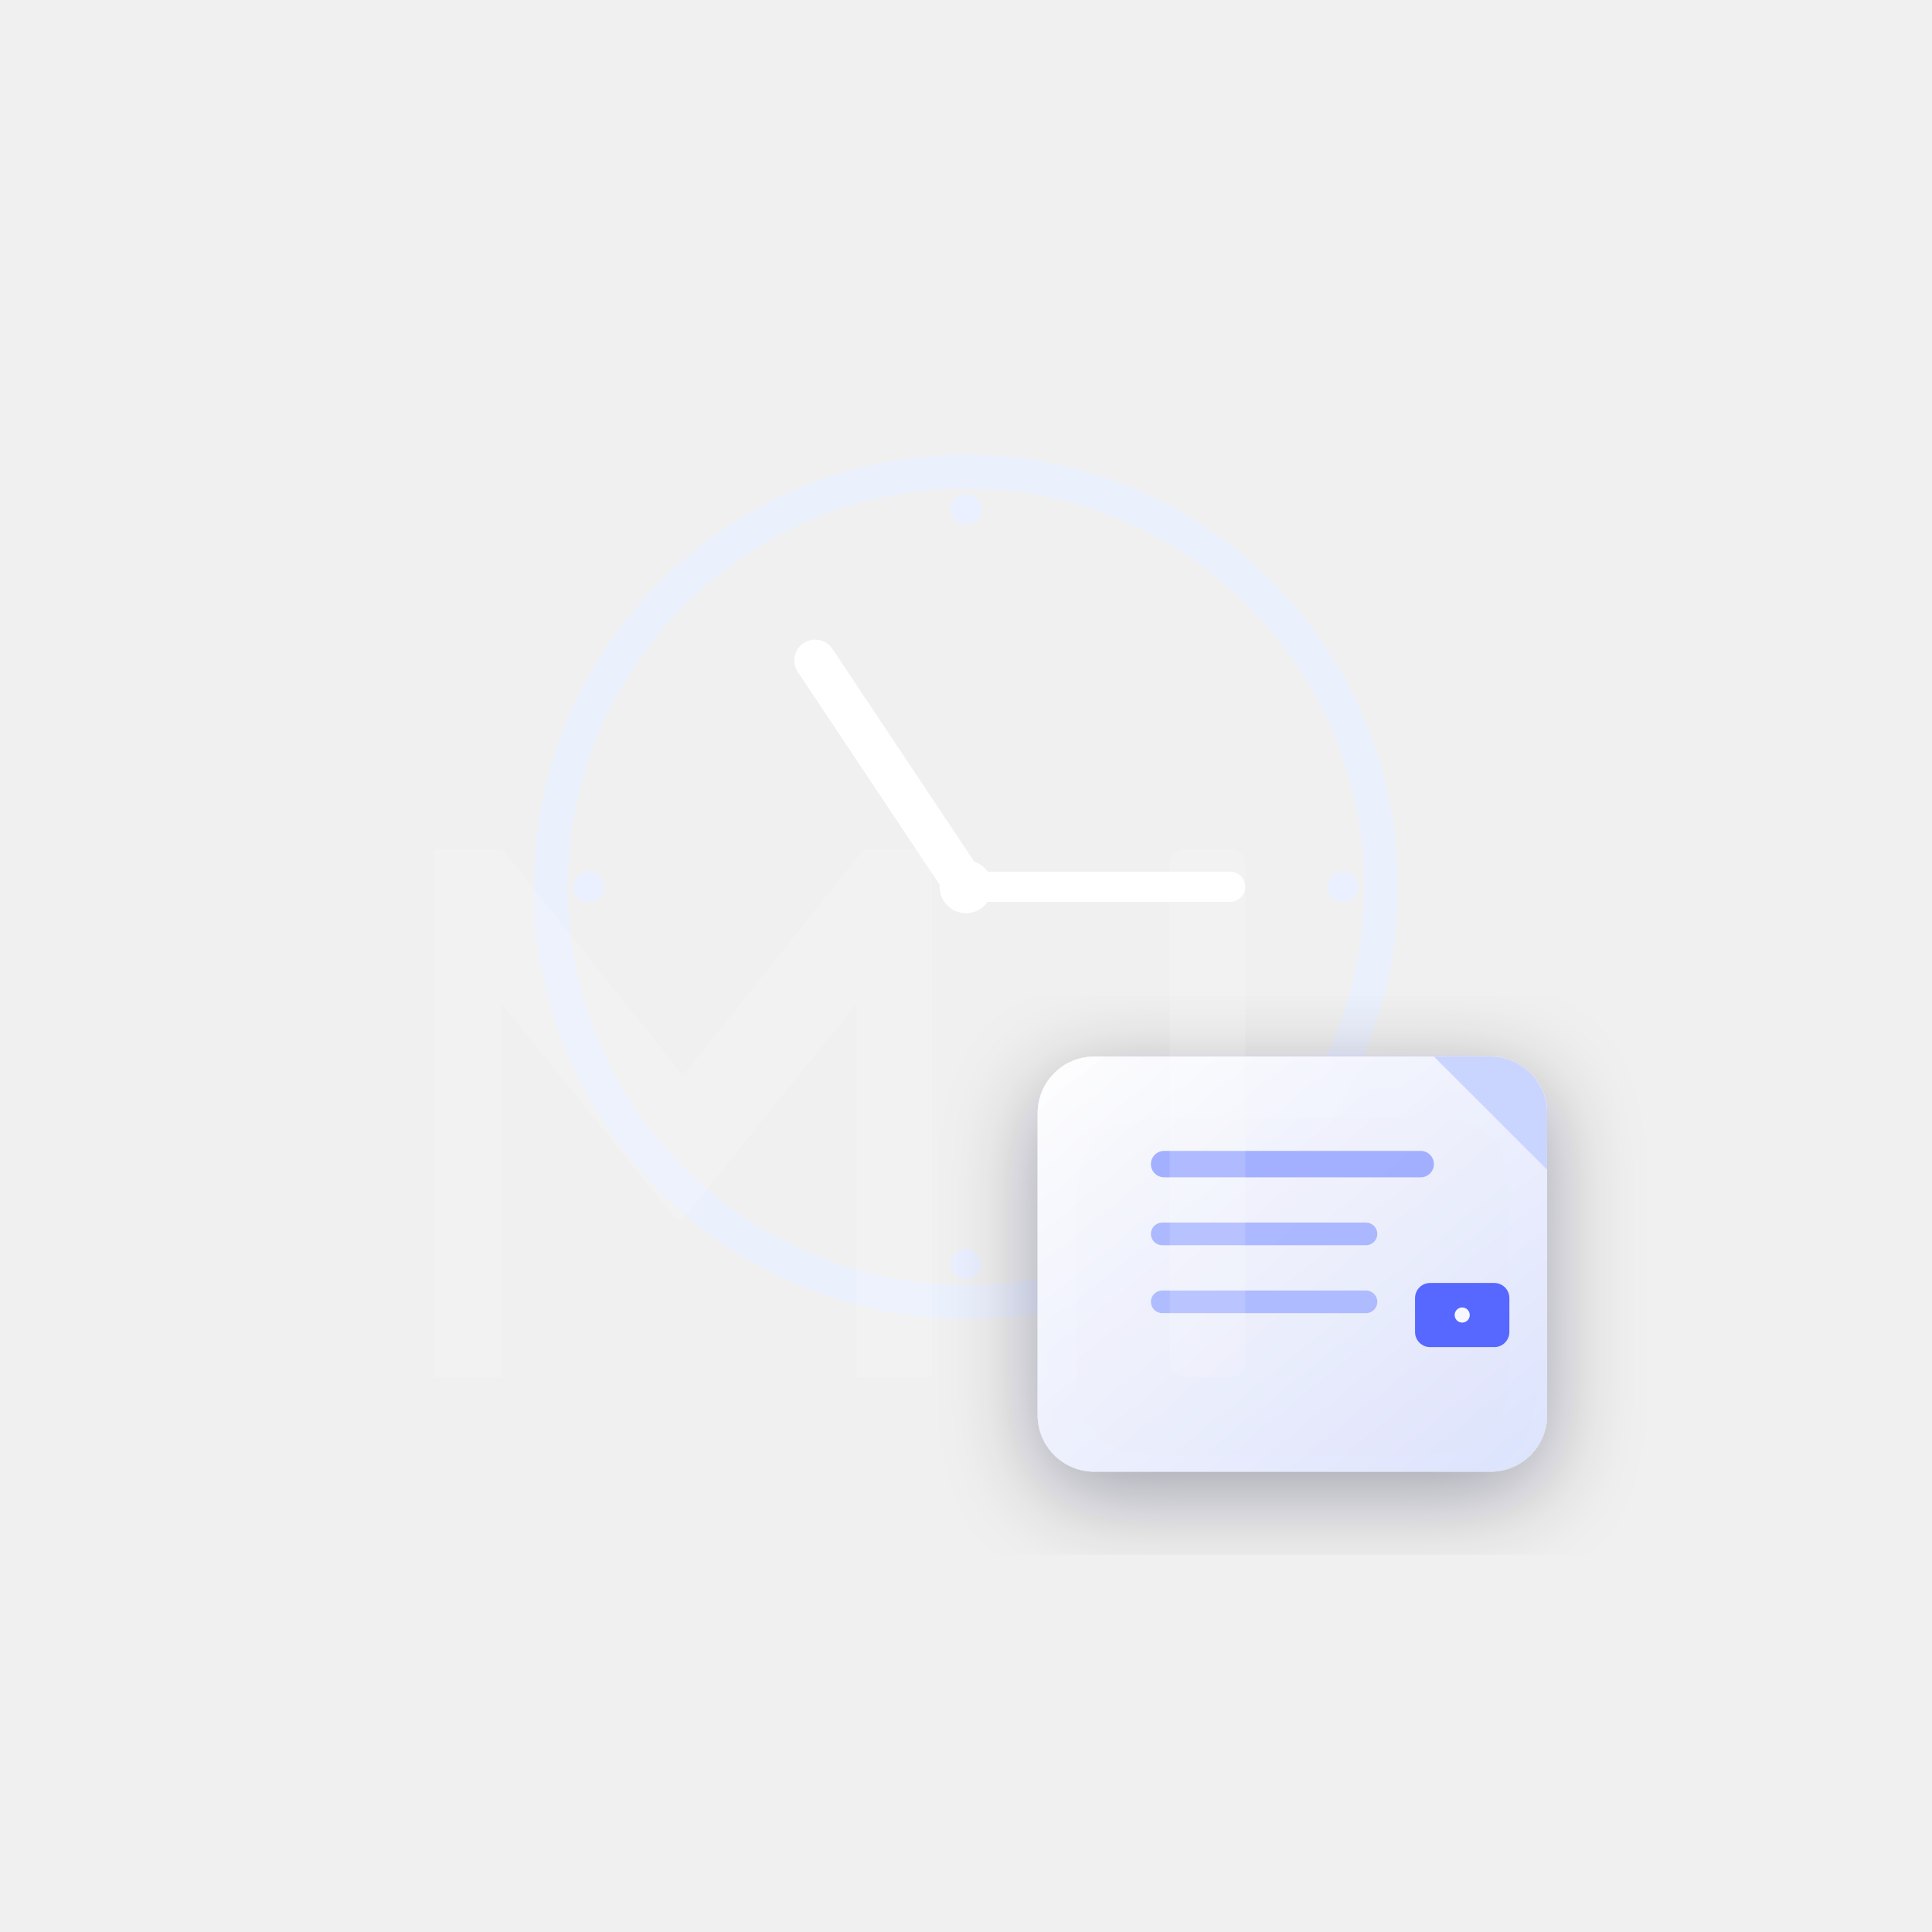
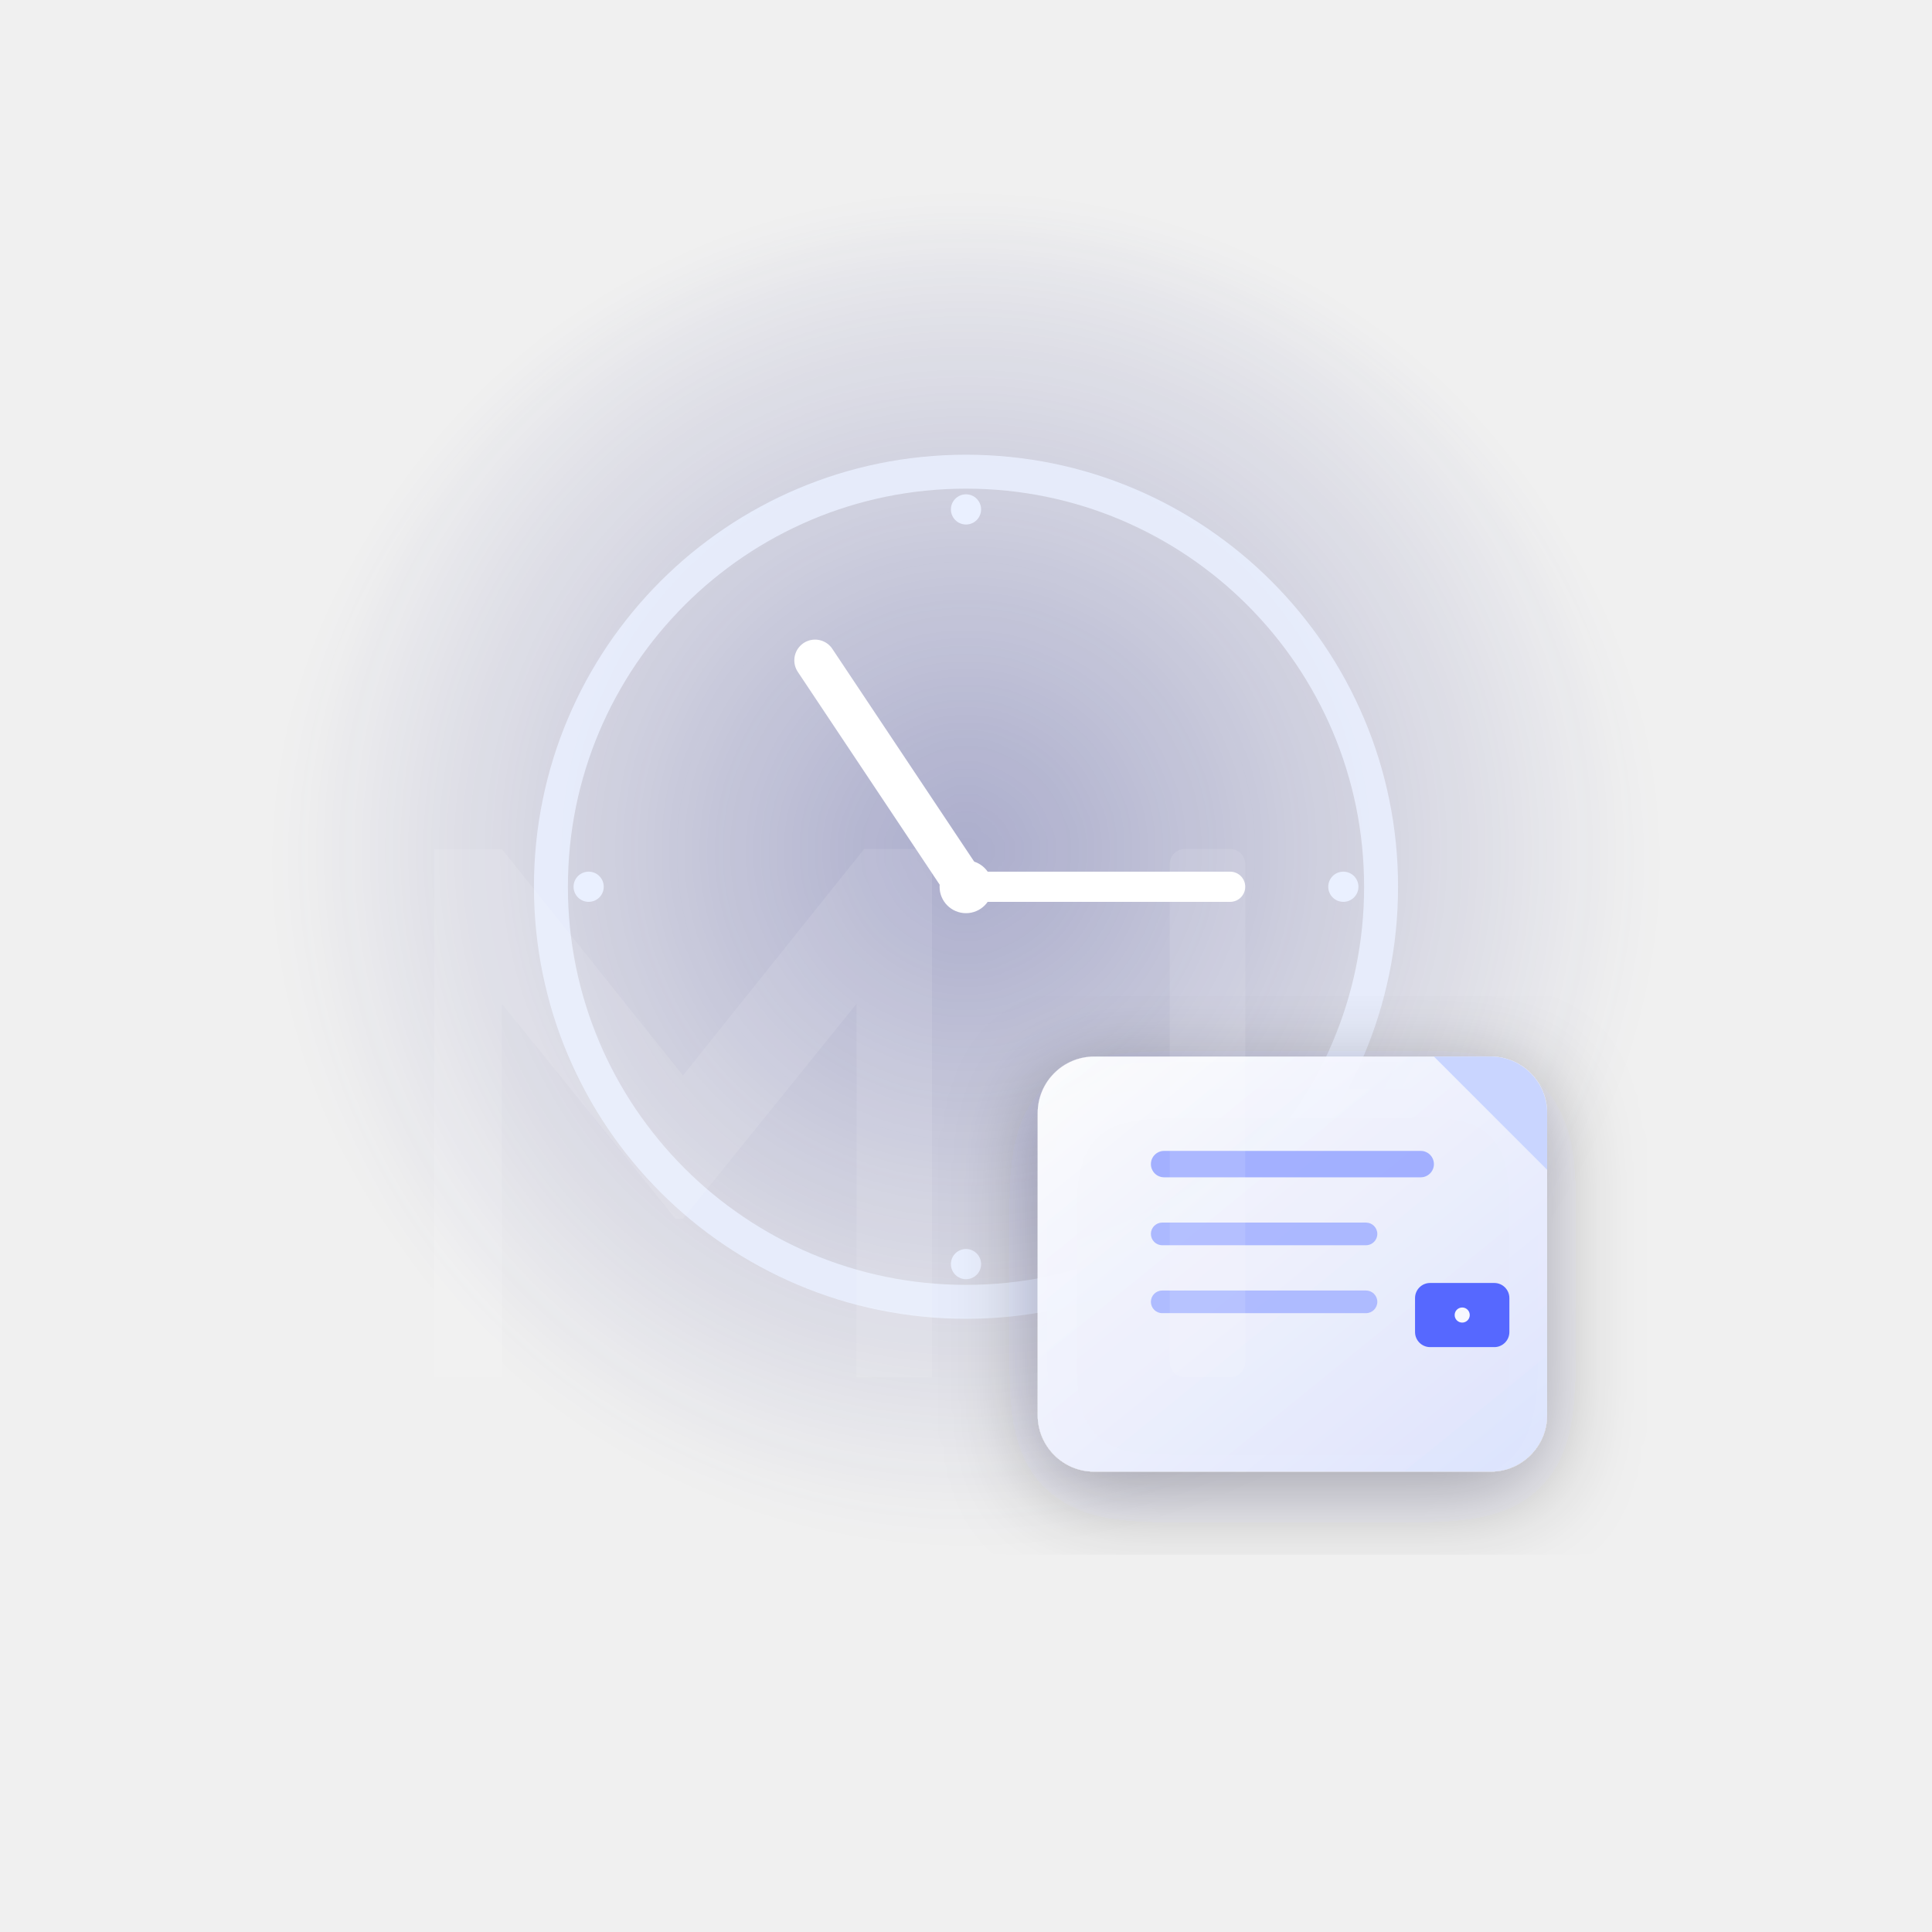
<svg xmlns="http://www.w3.org/2000/svg" width="1024" height="1024" viewBox="0 0 1024 1024">
  <defs>
    <linearGradient id="bg" x1="0" y1="0" x2="1" y2="1">
      <stop offset="0" stop-color="#5B9BFF" />
      <stop offset="1" stop-color="#2A2F88" />
    </linearGradient>
    <linearGradient id="sheet" x1="0" y1="0" x2="1" y2="1">
      <stop offset="0" stop-color="#FFFFFF" stop-opacity="0.95" />
      <stop offset="1" stop-color="#DDE3FF" stop-opacity="0.95" />
    </linearGradient>
    <filter id="s" x="-20%" y="-20%" width="140%" height="140%" color-interpolation-filters="sRGB">
      <feDropShadow dx="0" dy="12" stdDeviation="24" flood-color="#0B102A" flood-opacity="0.35" />
    </filter>
  </defs>
+   <defs>
+     <radialGradient id="halo" cx="50%" cy="46%" r="50%">
+       <stop offset="0" stop-color="#2A2F88" stop-opacity="0.35" />
+       <stop offset="1" stop-color="#2A2F88" stop-opacity="0" />
+     </radialGradient>
+     <filter id="soft" x="-30%" y="-30%" width="160%" height="160%" color-interpolation-filters="sRGB">
+       <feGaussianBlur in="SourceGraphic" stdDeviation="12" />
+     </filter>
+   </defs>
+   <circle cx="512" cy="480" r="360" fill="url(#halo)" filter="url(#soft)" />
  <g transform="translate(512, 470)">
    <circle r="220" fill="none" stroke="#EAF0FF" stroke-opacity="0.85" stroke-width="18" />
    <circle cx="0" cy="-200" r="8" fill="#EAF0FF" />
    <circle cx="200" cy="0" r="8" fill="#EAF0FF" />
    <circle cx="0" cy="200" r="8" fill="#EAF0FF" />
    <circle cx="-200" cy="0" r="8" fill="#EAF0FF" />
    <line x1="0" y1="0" x2="-80" y2="-120" stroke="#FFFFFF" stroke-width="22" stroke-linecap="round" />
    <line x1="0" y1="0" x2="140" y2="0" stroke="#FFFFFF" stroke-width="16" stroke-linecap="round" />
    <circle r="14" fill="#FFFFFF" />
  </g>
  <g transform="translate(580, 560)" filter="url(#s)">
    <path d="M0 0 h210 a30 30 0 0 1 30 30 v160 a30 30 0 0 1 -30 30 h-210 a30 30 0 0 1 -30 -30 v-160 a30 30 0 0 1 30 -30 z" fill="url(#sheet)" />
    <path d="M240 60 v-30 a30 30 0 0 0 -30 -30 h-30 z" fill="#C9D5FF" />
    <rect x="30" y="50" width="150" height="14" rx="7" fill="#9AA9FF" opacity="0.9" />
    <rect x="30" y="88" width="120" height="12" rx="6" fill="#9AA9FF" opacity="0.8" />
    <rect x="30" y="124" width="120" height="12" rx="6" fill="#9AA9FF" opacity="0.75" />
    <rect x="170" y="120" width="50" height="34" rx="8" fill="#5668FF" />
    <circle cx="195" cy="137" r="4" fill="#FFFFFF" opacity="0.95" />
  </g>
-   <g opacity="0.14" fill="#FFFFFF">
+   <g opacity="0.10" fill="#FFFFFF">
    <path d="M230 730 v-280 h36 l96 120 l96 -120 h36 v280 h-40 v-198 l-92 114 h-4 l-92 -114 v198z" />
    <rect x="620" y="450" width="40" height="280" rx="8" />
  </g>
</svg>
